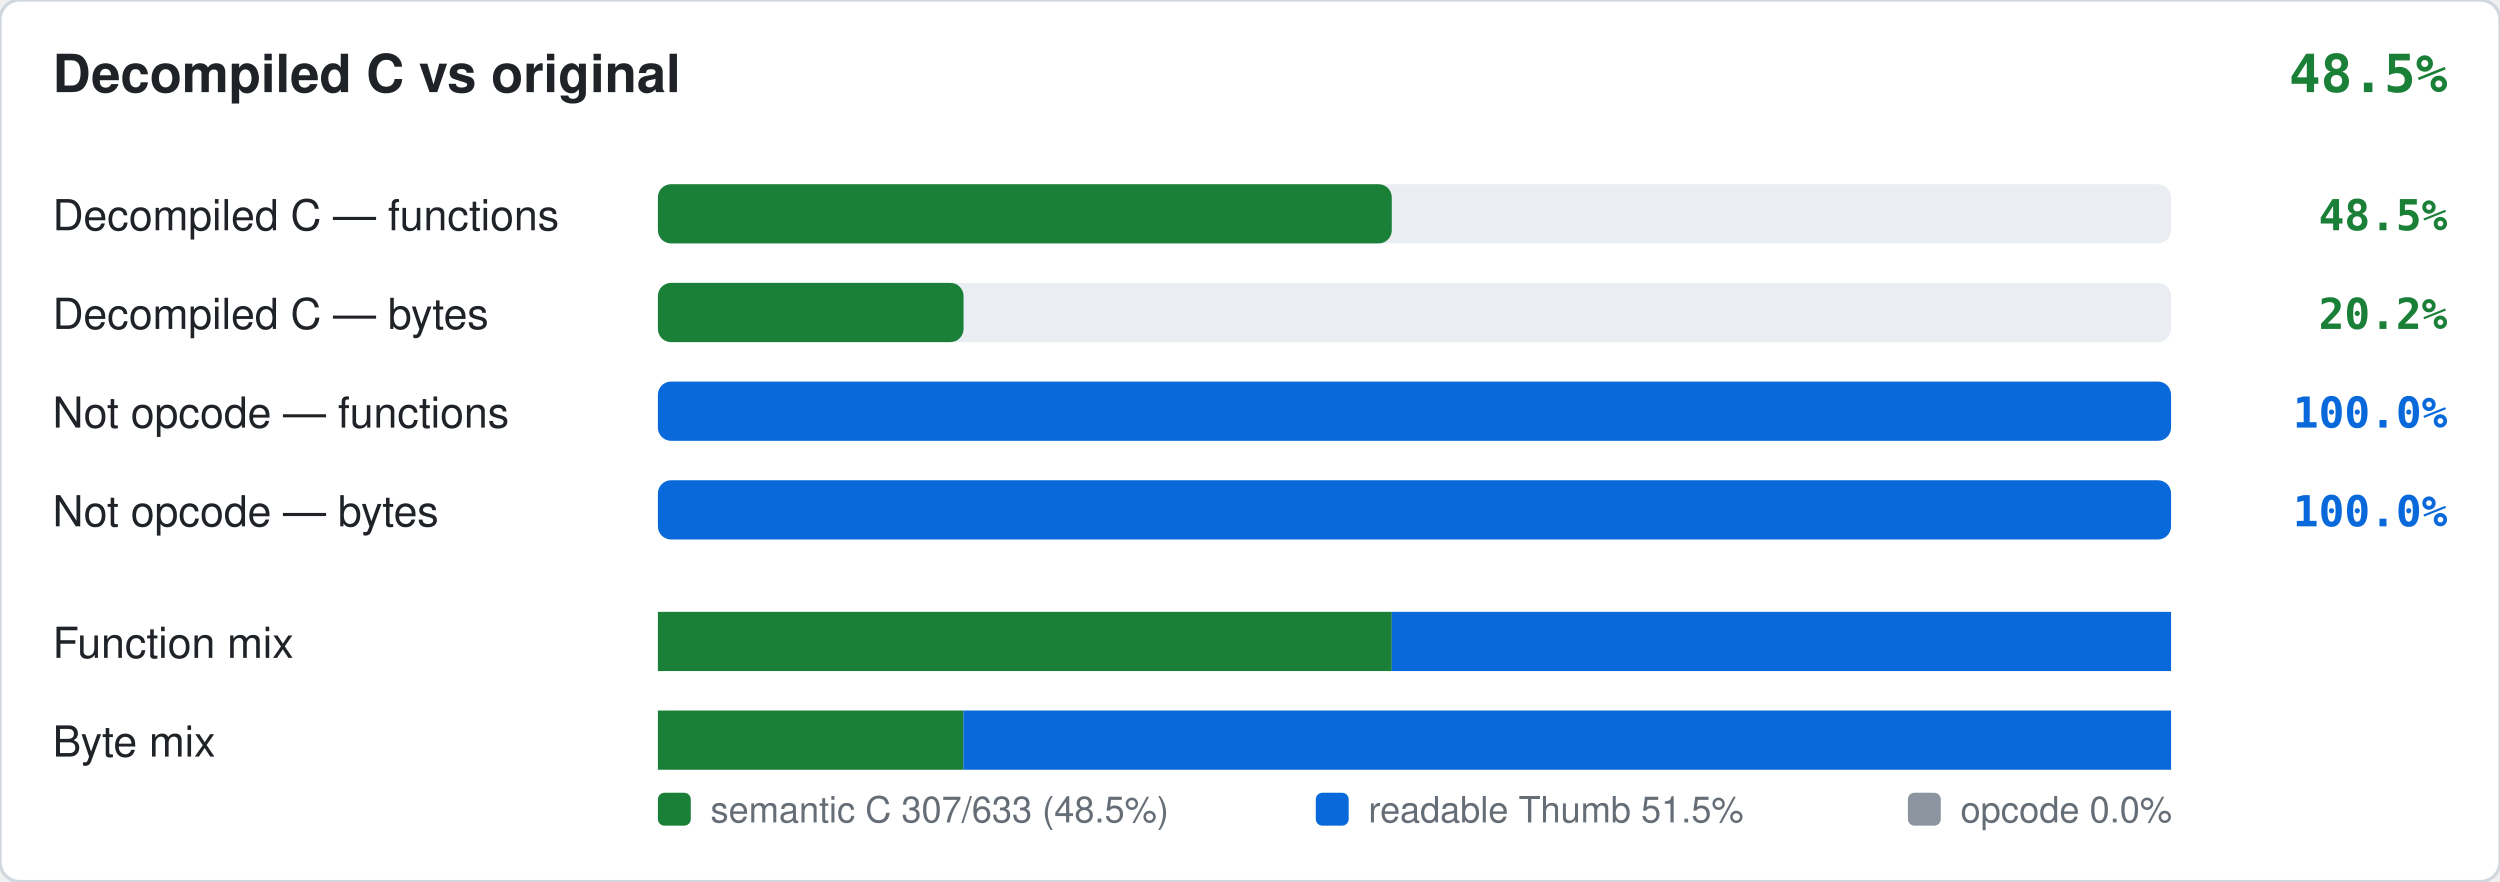
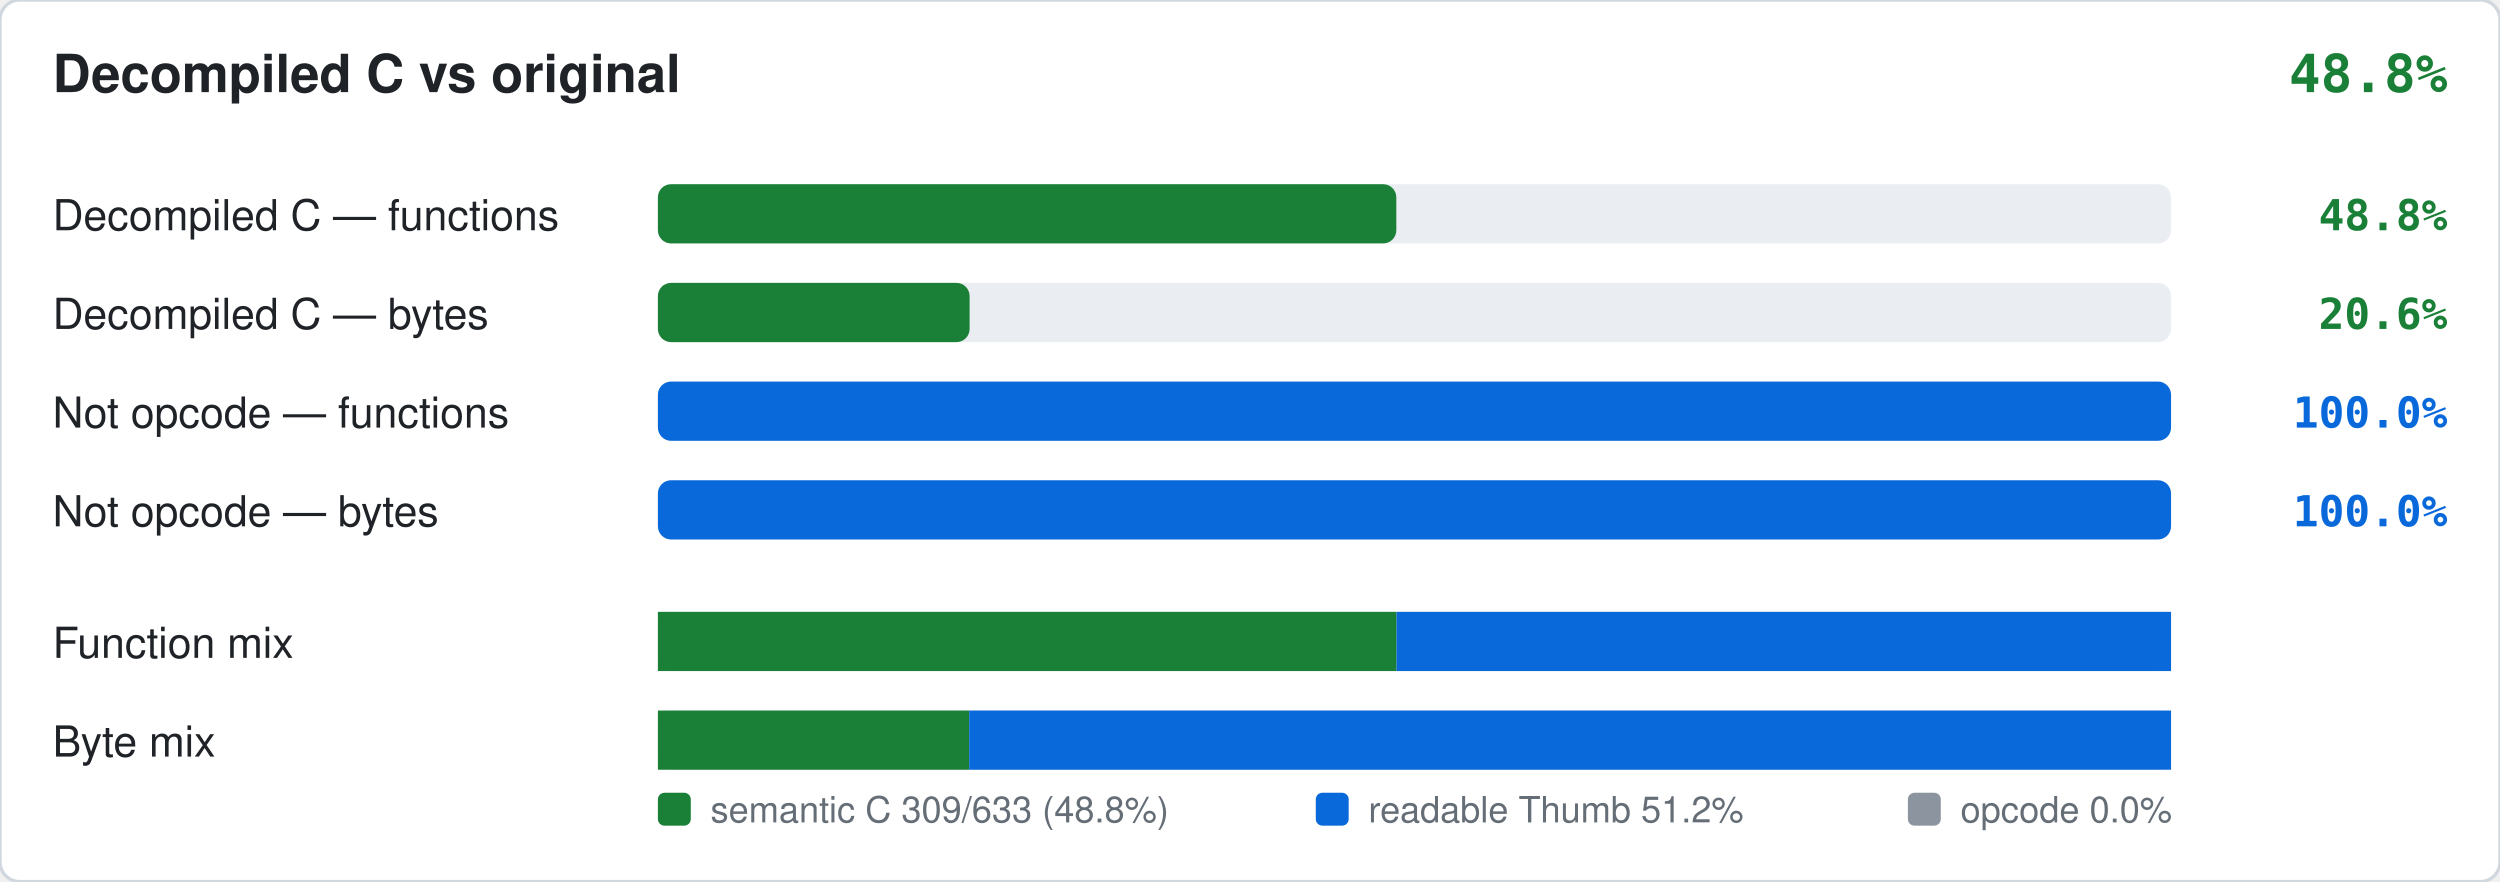
- <svg xmlns="http://www.w3.org/2000/svg" width="760" height="268" viewBox="0 0 760 268" role="img" aria-label="Decompiled C 48.5% functions, 20.2% bytes (307/633, 18,232/90,272)">
+ <svg xmlns="http://www.w3.org/2000/svg" width="760" height="268" viewBox="0 0 760 268" role="img" aria-label="Decompiled C 48.8% functions, 20.6% bytes (309/633, 18,570/90,272)">
  <rect width="760" height="268" rx="6" fill="#ffffff" stroke="#d0d7de" />
  <text x="16" y="28" font-family="-apple-system,BlinkMacSystemFont,Segoe UI,Helvetica,Arial,sans-serif" font-size="16" font-weight="600" fill="#1f2328">Decompiled C vs original</text>
-   <text x="744" y="28" text-anchor="end" font-family="ui-monospace,SFMono-Regular,Menlo,Consolas,monospace" font-size="16" font-weight="700" fill="#1a7f37">48.5%</text>
+   <text x="744" y="28" text-anchor="end" font-family="ui-monospace,SFMono-Regular,Menlo,Consolas,monospace" font-size="16" font-weight="700" fill="#1a7f37">48.8%</text>
  <text x="16" y="70" font-family="-apple-system,BlinkMacSystemFont,Segoe UI,Helvetica,Arial,sans-serif" font-size="13" fill="#1f2328">Decompiled C — functions</text>
  <rect x="200.00" y="56.00" width="460.00" height="18.00" rx="4" fill="#eaeef2" />
-   <rect x="200.00" y="56.00" width="223.10" height="18.00" rx="4" fill="#1a7f37" />
-   <text x="744" y="70" text-anchor="end" font-family="ui-monospace,SFMono-Regular,Menlo,Consolas,monospace" font-size="13" font-weight="700" fill="#1a7f37">48.5%</text>
+   <rect x="200.00" y="56.00" width="224.48" height="18.00" rx="4" fill="#1a7f37" />
+   <text x="744" y="70" text-anchor="end" font-family="ui-monospace,SFMono-Regular,Menlo,Consolas,monospace" font-size="13" font-weight="700" fill="#1a7f37">48.8%</text>
  <text x="16" y="100" font-family="-apple-system,BlinkMacSystemFont,Segoe UI,Helvetica,Arial,sans-serif" font-size="13" fill="#1f2328">Decompiled C — bytes</text>
  <rect x="200.00" y="86.00" width="460.00" height="18.00" rx="4" fill="#eaeef2" />
-   <rect x="200.00" y="86.00" width="92.92" height="18.00" rx="4" fill="#1a7f37" />
-   <text x="744" y="100" text-anchor="end" font-family="ui-monospace,SFMono-Regular,Menlo,Consolas,monospace" font-size="13" font-weight="700" fill="#1a7f37">20.2%</text>
+   <rect x="200.00" y="86.00" width="94.76" height="18.00" rx="4" fill="#1a7f37" />
+   <text x="744" y="100" text-anchor="end" font-family="ui-monospace,SFMono-Regular,Menlo,Consolas,monospace" font-size="13" font-weight="700" fill="#1a7f37">20.6%</text>
  <text x="16" y="130" font-family="-apple-system,BlinkMacSystemFont,Segoe UI,Helvetica,Arial,sans-serif" font-size="13" fill="#1f2328">Not opcode — functions</text>
  <rect x="200.00" y="116.00" width="460.00" height="18.00" rx="4" fill="#eaeef2" />
  <rect x="200.00" y="116.00" width="460.00" height="18.00" rx="4" fill="#0969da" />
  <text x="744" y="130" text-anchor="end" font-family="ui-monospace,SFMono-Regular,Menlo,Consolas,monospace" font-size="13" font-weight="700" fill="#0969da">100.0%</text>
  <text x="16" y="160" font-family="-apple-system,BlinkMacSystemFont,Segoe UI,Helvetica,Arial,sans-serif" font-size="13" fill="#1f2328">Not opcode — bytes</text>
  <rect x="200.00" y="146.00" width="460.00" height="18.00" rx="4" fill="#eaeef2" />
  <rect x="200.00" y="146.00" width="460.00" height="18.00" rx="4" fill="#0969da" />
  <text x="744" y="160" text-anchor="end" font-family="ui-monospace,SFMono-Regular,Menlo,Consolas,monospace" font-size="13" font-weight="700" fill="#0969da">100.0%</text>
  <text x="16" y="200" font-family="-apple-system,BlinkMacSystemFont,Segoe UI,Helvetica,Arial,sans-serif" font-size="13" fill="#1f2328">Function mix</text>
  <rect x="200.00" y="186.00" width="460.00" height="18.00" rx="4" fill="#eaeef2" />
-   <rect x="200.00" y="186.00" width="223.10" height="18.00" fill="#1a7f37" />
-   <rect x="423.10" y="186.00" width="236.90" height="18.00" fill="#0969da" />
+   <rect x="200.00" y="186.00" width="224.55" height="18.00" fill="#1a7f37" />
+   <rect x="424.55" y="186.00" width="235.45" height="18.00" fill="#0969da" />
  <text x="16" y="230" font-family="-apple-system,BlinkMacSystemFont,Segoe UI,Helvetica,Arial,sans-serif" font-size="13" fill="#1f2328">Byte mix</text>
  <rect x="200.00" y="216.00" width="460.00" height="18.00" rx="4" fill="#eaeef2" />
-   <rect x="200.00" y="216.00" width="92.90" height="18.00" fill="#1a7f37" />
-   <rect x="292.90" y="216.00" width="367.10" height="18.00" fill="#0969da" />
+   <rect x="200.00" y="216.00" width="94.63" height="18.00" fill="#1a7f37" />
+   <rect x="294.63" y="216.00" width="365.37" height="18.00" fill="#0969da" />
  <rect x="200" y="241" width="10" height="10" rx="2" fill="#1a7f37" />
-   <text x="216" y="250" font-family="-apple-system,BlinkMacSystemFont,Segoe UI,Helvetica,Arial,sans-serif" font-size="11" fill="#656d76">semantic C 307/633 (48.5%)</text>
+   <text x="216" y="250" font-family="-apple-system,BlinkMacSystemFont,Segoe UI,Helvetica,Arial,sans-serif" font-size="11" fill="#656d76">semantic C 309/633 (48.8%)</text>
  <rect x="400" y="241" width="10" height="10" rx="2" fill="#0969da" />
-   <text x="416" y="250" font-family="-apple-system,BlinkMacSystemFont,Segoe UI,Helvetica,Arial,sans-serif" font-size="11" fill="#656d76">readable Thumb 51.5%</text>
+   <text x="416" y="250" font-family="-apple-system,BlinkMacSystemFont,Segoe UI,Helvetica,Arial,sans-serif" font-size="11" fill="#656d76">readable Thumb 51.2%</text>
  <rect x="580" y="241" width="10" height="10" rx="2" fill="#8c959f" />
  <text x="596" y="250" font-family="-apple-system,BlinkMacSystemFont,Segoe UI,Helvetica,Arial,sans-serif" font-size="11" fill="#656d76">opcode 0.0%</text>
</svg>
